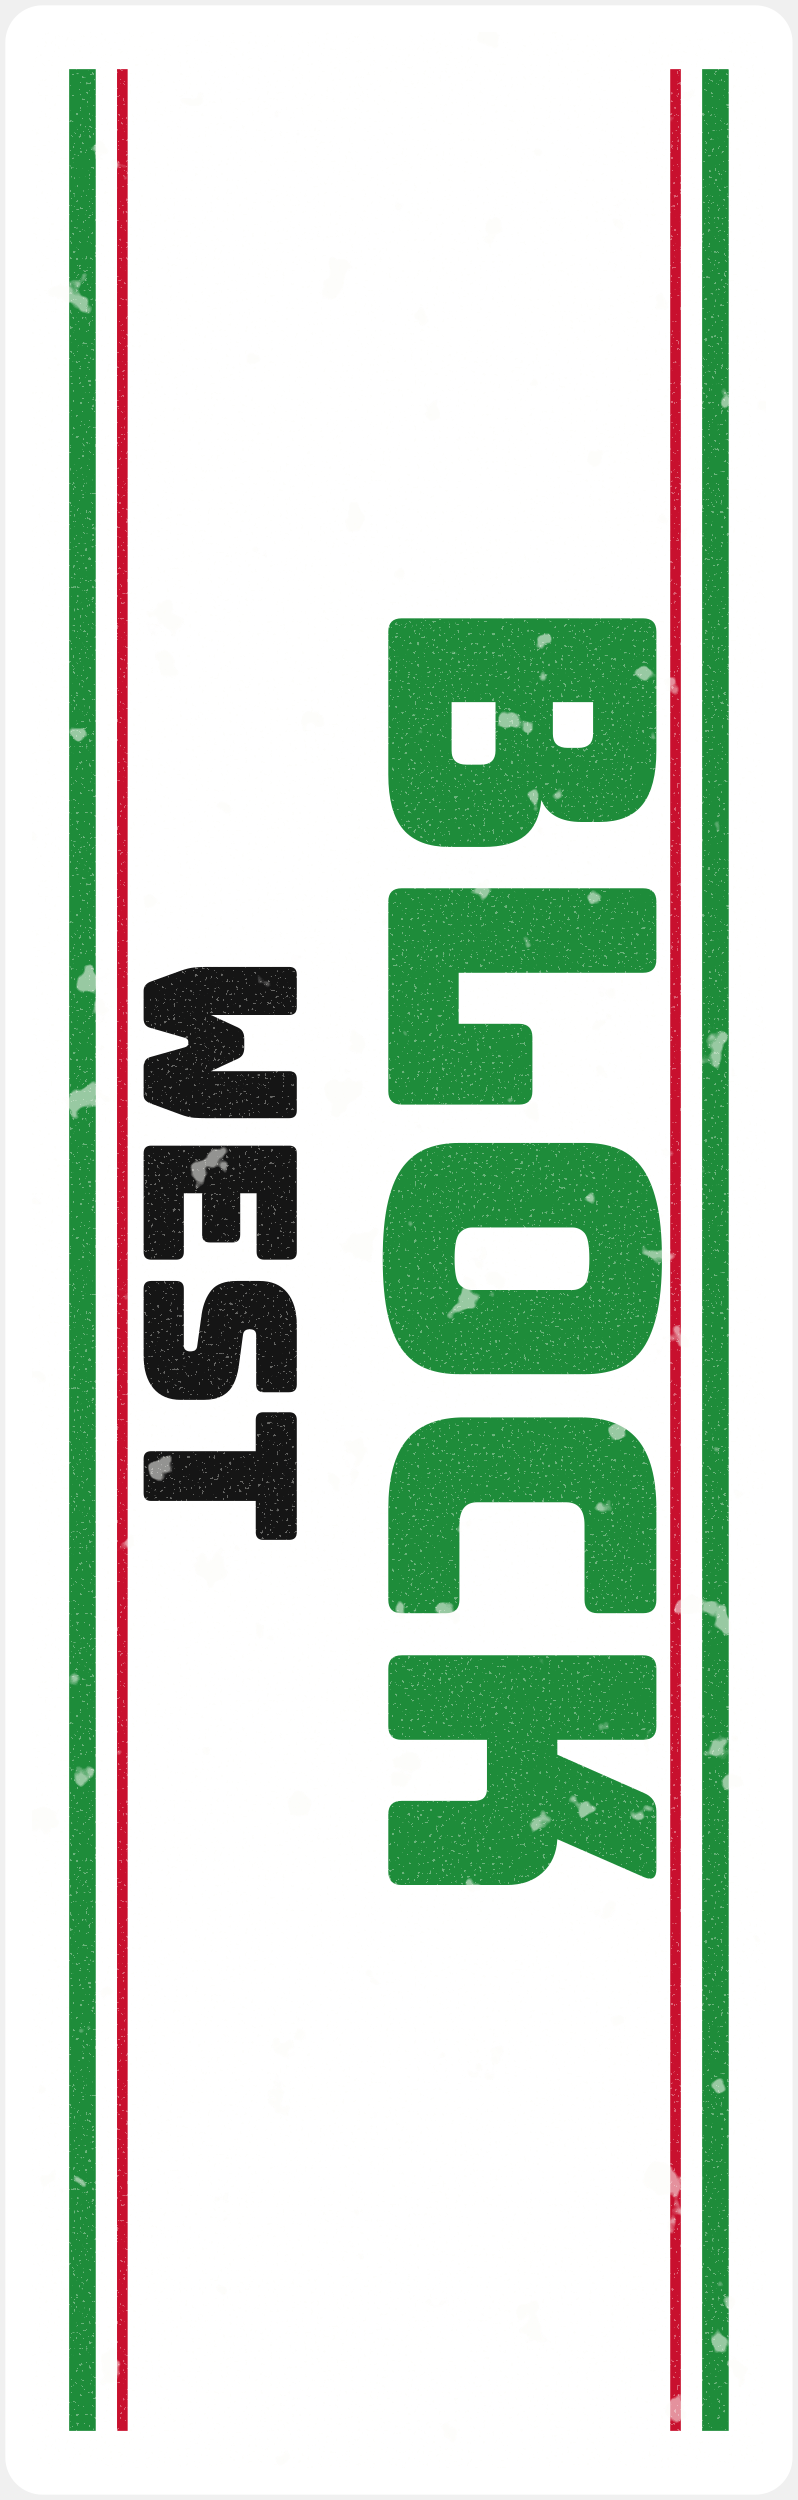
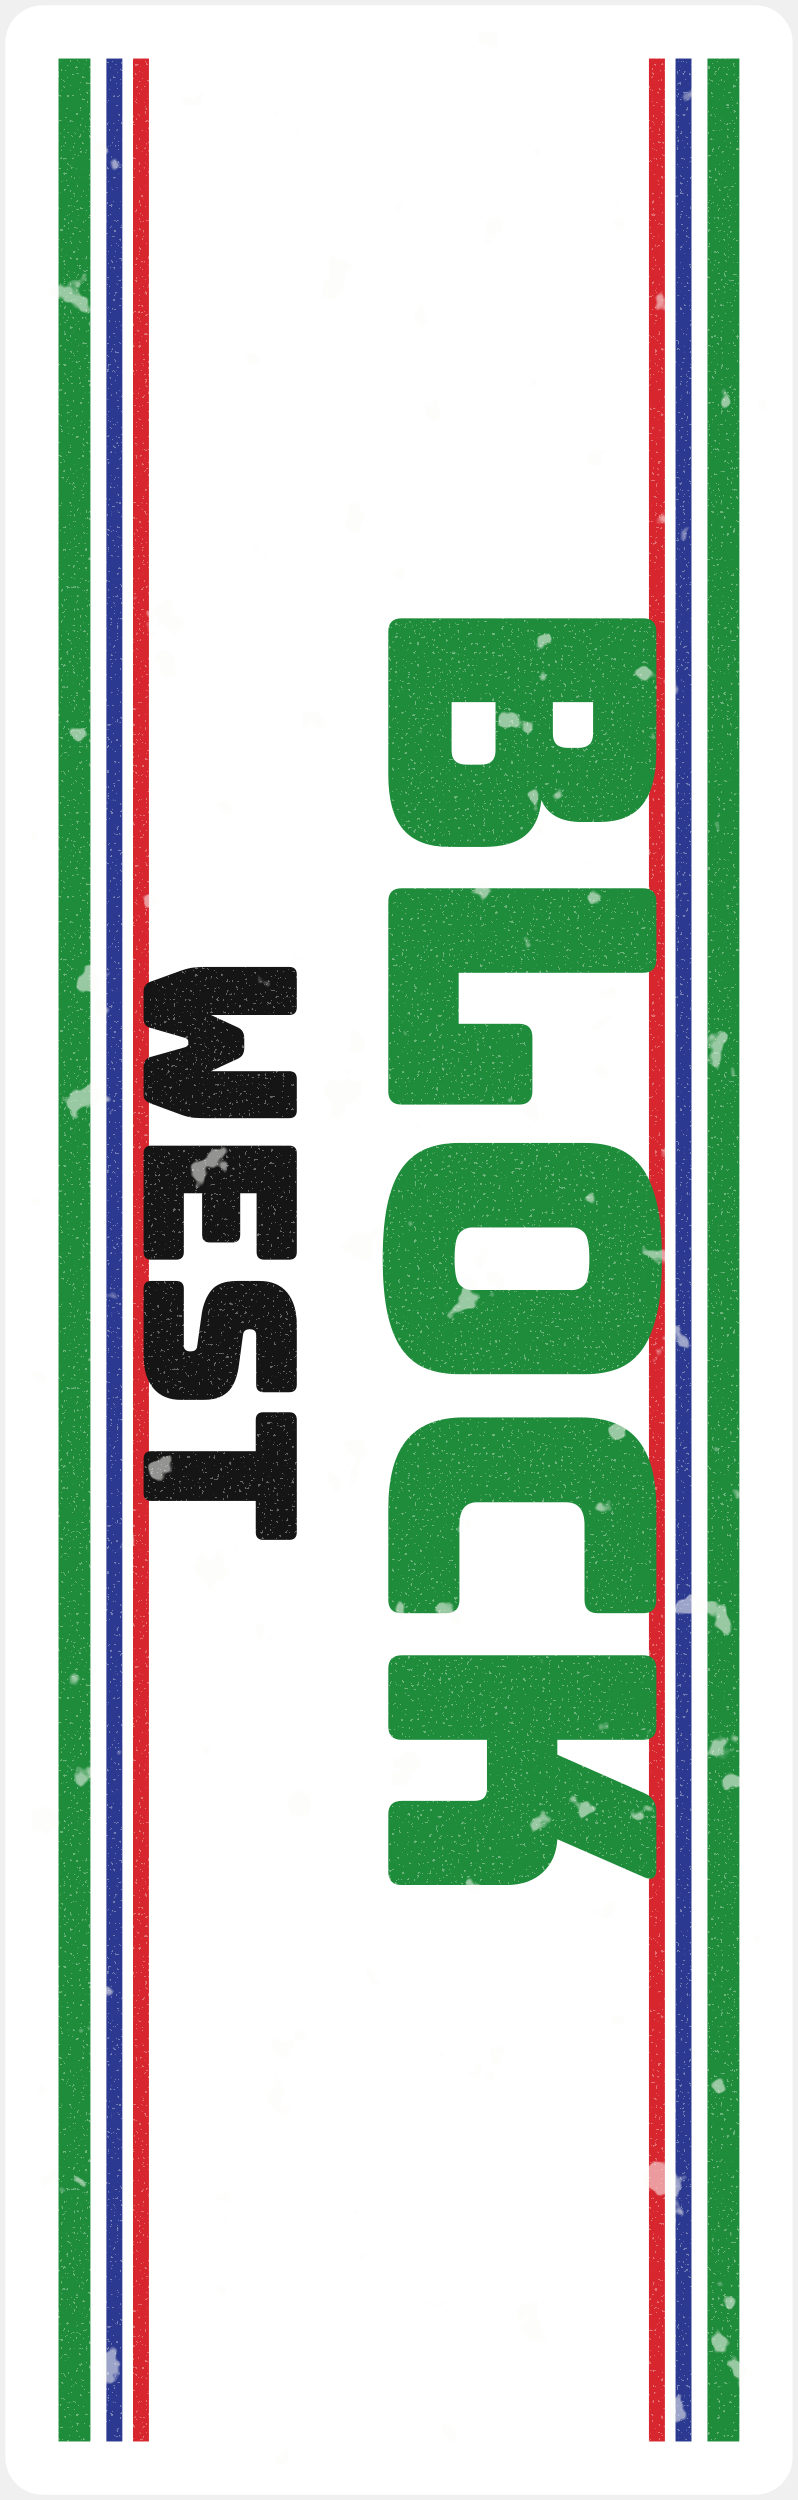
<svg xmlns="http://www.w3.org/2000/svg" viewBox="0 0 300 940" role="img" aria-label="Block West">
  <rect x="2" y="2" width="296" height="936" rx="14" fill="#FFFFFF" />
  <clipPath id="cl378215234">
    <rect x="12" y="12" width="276" height="916" rx="8" />
  </clipPath>
  <g clip-path="url(#cl378215234)">
    <rect width="300" height="940" fill="#FFFFFF" />
-     <rect x="26" y="26" width="10" height="888" fill="#1E8C3A" />
-     <rect x="44" y="26" width="4" height="888" fill="#C8102E" />
-     <rect x="264" y="26" width="10" height="888" fill="#1E8C3A" />
-     <rect x="252" y="26" width="4" height="888" fill="#C8102E" />
+     <rect x="22" y="22" width="12" height="896" fill="#1E8C3A" />
+     <rect x="40" y="22" width="6" height="896" fill="#2B3990" />
+     <rect x="50" y="22" width="6" height="896" fill="#D7262E" />
+     <rect x="266" y="22" width="12" height="896" fill="#1E8C3A" />
+     <rect x="254" y="22" width="6" height="896" fill="#2B3990" />
+     <rect x="244" y="22" width="6" height="896" fill="#D7262E" />
    <g transform="rotate(90 150 470)">
      <path d="M-28.71 474L-28.71 474L-82.47 474Q-87.51 474-87.51 468.96L-87.51 468.96L-87.51 378.24Q-87.51 373.20-82.47 373.20L-82.47 373.20L-37.81 373.20Q-24.09 373.20-17.51 378.38Q-10.93 383.56-10.93 394.62L-10.93 394.62L-10.93 401.34Q-10.93 412.96-19.19 416.46L-19.19 416.46Q-10.09 417.30-5.82 422.55Q-1.55 427.80-1.55 438.16L-1.55 438.16L-1.55 451.04Q-1.55 462.80-8.13 468.40Q-14.71 474-28.71 474ZM-37.81 433.68L-56.01 433.68L-56.01 450.20L-37.81 450.20Q-32.49 450.20-32.49 444.60L-32.49 444.60L-32.49 439.14Q-32.49 433.68-37.81 433.68L-37.81 433.68ZM-44.11 397L-56.01 397L-56.01 412.12L-44.11 412.12Q-38.79 412.12-38.79 406.52L-38.79 406.52L-38.79 402.60Q-38.79 397-44.11 397L-44.11 397ZM90.29 474L90.29 474L19.03 474Q13.99 474 13.99 468.96L13.99 468.96L13.99 378.24Q13.99 373.20 19.03 373.20L19.03 373.20L40.73 373.20Q45.77 373.20 45.77 378.24L45.77 378.24L45.77 447.54L64.95 447.54L64.95 424.86Q64.95 419.82 69.99 419.82L69.99 419.82L90.29 419.82Q95.33 419.82 95.33 424.86L95.33 424.86L95.33 468.96Q95.33 474 90.29 474ZM196.69 399.80L196.69 447.54Q196.69 453.98 194.80 459.23Q192.91 464.48 188.15 468.26Q183.39 472.04 174.92 474.07Q166.45 476.10 153.29 476.10L153.29 476.10Q140.13 476.10 131.66 474.07Q123.19 472.04 118.43 468.26Q113.67 464.48 111.71 459.23Q109.75 453.98 109.75 447.54L109.75 447.54L109.75 399.80Q109.75 393.36 111.71 388.11Q113.67 382.86 118.43 379.08Q123.19 375.30 131.66 373.20Q140.13 371.10 153.29 371.10L153.29 371.10Q166.45 371.10 174.92 373.20Q183.39 375.30 188.15 379.08Q192.91 382.86 194.80 388.11Q196.69 393.36 196.69 399.80L196.69 399.80ZM141.53 404.84L141.53 442.50Q141.53 445.30 143.63 447.19Q145.73 449.08 153.29 449.08L153.29 449.08Q160.99 449.08 163.02 447.19Q165.05 445.30 165.05 442.50L165.05 442.50L165.05 404.84Q165.05 402.04 163.02 400.22Q160.99 398.40 153.29 398.40L153.29 398.40Q145.73 398.40 143.63 400.22Q141.53 402.04 141.53 404.84L141.53 404.84ZM281.53 474L281.53 474L247.37 474Q229.73 474 221.33 467Q212.93 460 212.93 445.44L212.93 445.44L212.93 401.90Q212.93 387.20 221.33 380.20Q229.73 373.20 247.37 373.20L247.37 373.20L281.53 373.20Q286.57 373.20 286.57 378.24L286.57 378.24L286.57 395.18Q286.57 400.22 281.53 400.22L281.53 400.22L253.39 400.22Q244.85 400.22 244.85 407.22L244.85 407.22L244.85 440.54Q244.85 447.26 253.39 447.26L253.39 447.26L281.53 447.26Q286.57 447.26 286.57 452.30L286.57 452.30L286.57 468.96Q286.57 474 281.53 474ZM329.13 474L329.13 474L307.43 474Q302.39 474 302.39 468.96L302.39 468.96L302.39 378.24Q302.39 373.20 307.43 373.20L307.43 373.20L329.13 373.20Q334.17 373.20 334.17 378.24L334.17 378.24L334.17 410.44L339.77 410.44L354.19 377.82Q356.15 373.20 361.19 373.20L361.19 373.20L382.75 373.20Q387.79 373.20 385.83 377.82L385.83 377.82L371.55 410.44Q379.39 410.86 384.08 415.97Q388.77 421.08 388.77 429.48L388.77 429.48L388.77 468.96Q388.77 474 383.73 474L383.73 474L362.17 474Q357.13 474 357.13 468.96L357.13 468.96L357.13 441.66Q357.13 436.90 352.65 436.90L352.65 436.90L334.17 436.90L334.17 468.96Q334.17 474 329.13 474Z" fill="#1E8C3A" />
      <path d="M85.64 508.40L85.64 508.40L97.56 508.40Q100.44 508.40 100.44 511.28L100.44 511.28L100.44 542.32Q100.44 544.88 100.28 547.08Q100.12 549.28 99 552.24L99 552.24L95 563.12Q94.60 564.32 93.84 565.16Q93.08 566 91.80 566L91.80 566L81.16 566Q79.88 566 78.88 565.44Q77.88 564.88 77.48 563.60L77.48 563.60L73.80 550.56Q73.40 549.20 72.36 549.20L72.36 549.20L71.64 549.20Q70.60 549.20 70.20 550.56L70.20 550.56L66.44 563.60Q65.72 566 63.08 566L63.08 566L52.52 566Q51.24 566 50.32 565.20Q49.40 564.40 49.00 563.12L49.00 563.12L45.00 552.08Q43.96 549.12 43.76 546.92Q43.56 544.72 43.56 542.16L43.56 542.16L43.56 511.28Q43.56 508.40 46.44 508.40L46.44 508.40L58.76 508.40Q61.64 508.40 61.64 511.28L61.64 511.28L61.64 540.72L66.28 530.64Q66.92 529.28 67.96 528.72Q69 528.16 70.52 528.16L70.52 528.16L73.88 528.16Q75.48 528.16 76.48 528.72Q77.48 529.28 78.12 530.64L78.12 530.64L82.76 540.72L82.76 511.28Q82.76 508.40 85.64 508.40ZM150.76 566L150.76 566L113.64 566Q110.76 566 110.76 563.12L110.76 563.12L110.76 511.28Q110.76 508.40 113.64 508.40L113.64 508.40L150.76 508.40Q153.64 508.40 153.64 511.28L153.64 511.28L153.64 520.64Q153.64 523.52 150.76 523.52L150.76 523.52L128.68 523.52L128.68 529.68L144.28 529.68Q147.16 529.68 147.16 532.56L147.16 532.56L147.16 541.12Q147.16 544 144.28 544L144.28 544L128.68 544L128.68 550.88L150.76 550.88Q153.64 550.88 153.64 553.76L153.64 553.76L153.64 563.12Q153.64 566 150.76 566ZM189.80 566L189.80 566L164.52 566Q161.64 566 161.64 563.12L161.64 563.12L161.64 553.76Q161.64 550.88 164.52 550.88L164.52 550.88L186.04 550.88Q187.08 550.88 187.60 550.20Q188.12 549.52 188.12 548.56L188.12 548.56Q188.12 547.20 187.60 546.56Q187.08 545.92 186.04 545.84L186.04 545.84L174.04 544.16Q168.44 543.28 165.04 540.44Q161.64 537.60 161.64 530.88L161.64 530.88L161.64 522.48Q161.64 515.60 166.04 512Q170.44 508.40 178.20 508.40L178.20 508.40L200.60 508.40Q203.48 508.40 203.48 511.28L203.48 511.28L203.48 520.80Q203.48 523.68 200.60 523.68L200.60 523.68L181.96 523.68Q179.80 523.68 179.80 526.08L179.80 526.08Q179.80 528.40 181.96 528.64L181.96 528.64L193.88 530.24Q197.64 530.80 200.44 532.20Q203.24 533.60 204.80 536.32Q206.36 539.04 206.36 543.52L206.36 543.52L206.36 551.92Q206.36 558.72 201.96 562.36Q197.56 566 189.80 566ZM241.48 566L241.48 566L228.52 566Q225.64 566 225.64 563.12L225.64 563.12L225.64 523.84L213.88 523.84Q211 523.84 211 520.96L211 520.96L211 511.28Q211 508.40 213.88 508.40L213.88 508.40L256.12 508.40Q259 508.40 259 511.28L259 511.28L259 520.96Q259 523.84 256.12 523.84L256.12 523.84L244.36 523.84L244.36 563.12Q244.36 566 241.48 566Z" fill="#151515" />
    </g>
    <defs>
      <filter id="gal378215234" x="0" y="0" width="100%" height="100%">
        <feTurbulence type="fractalNoise" baseFrequency="0.042" numOctaves="4" seed="578" />
        <feColorMatrix type="matrix" values="0 0 0 0 0.97  0 0 0 0 0.96  0 0 0 0 0.93  0 0 0 28 -20.6" />
      </filter>
      <filter id="gbl378215234" x="0" y="0" width="100%" height="100%">
        <feTurbulence type="fractalNoise" baseFrequency="0.85" numOctaves="2" seed="585" />
        <feColorMatrix type="matrix" values="0 0 0 0 0.97  0 0 0 0 0.96  0 0 0 0 0.93  0 0 0 30 -20.6" />
      </filter>
    </defs>
    <rect width="300" height="940" filter="url(#gal378215234)" opacity=".55" />
    <rect width="300" height="940" filter="url(#gbl378215234)" opacity=".35" />
  </g>
</svg>
